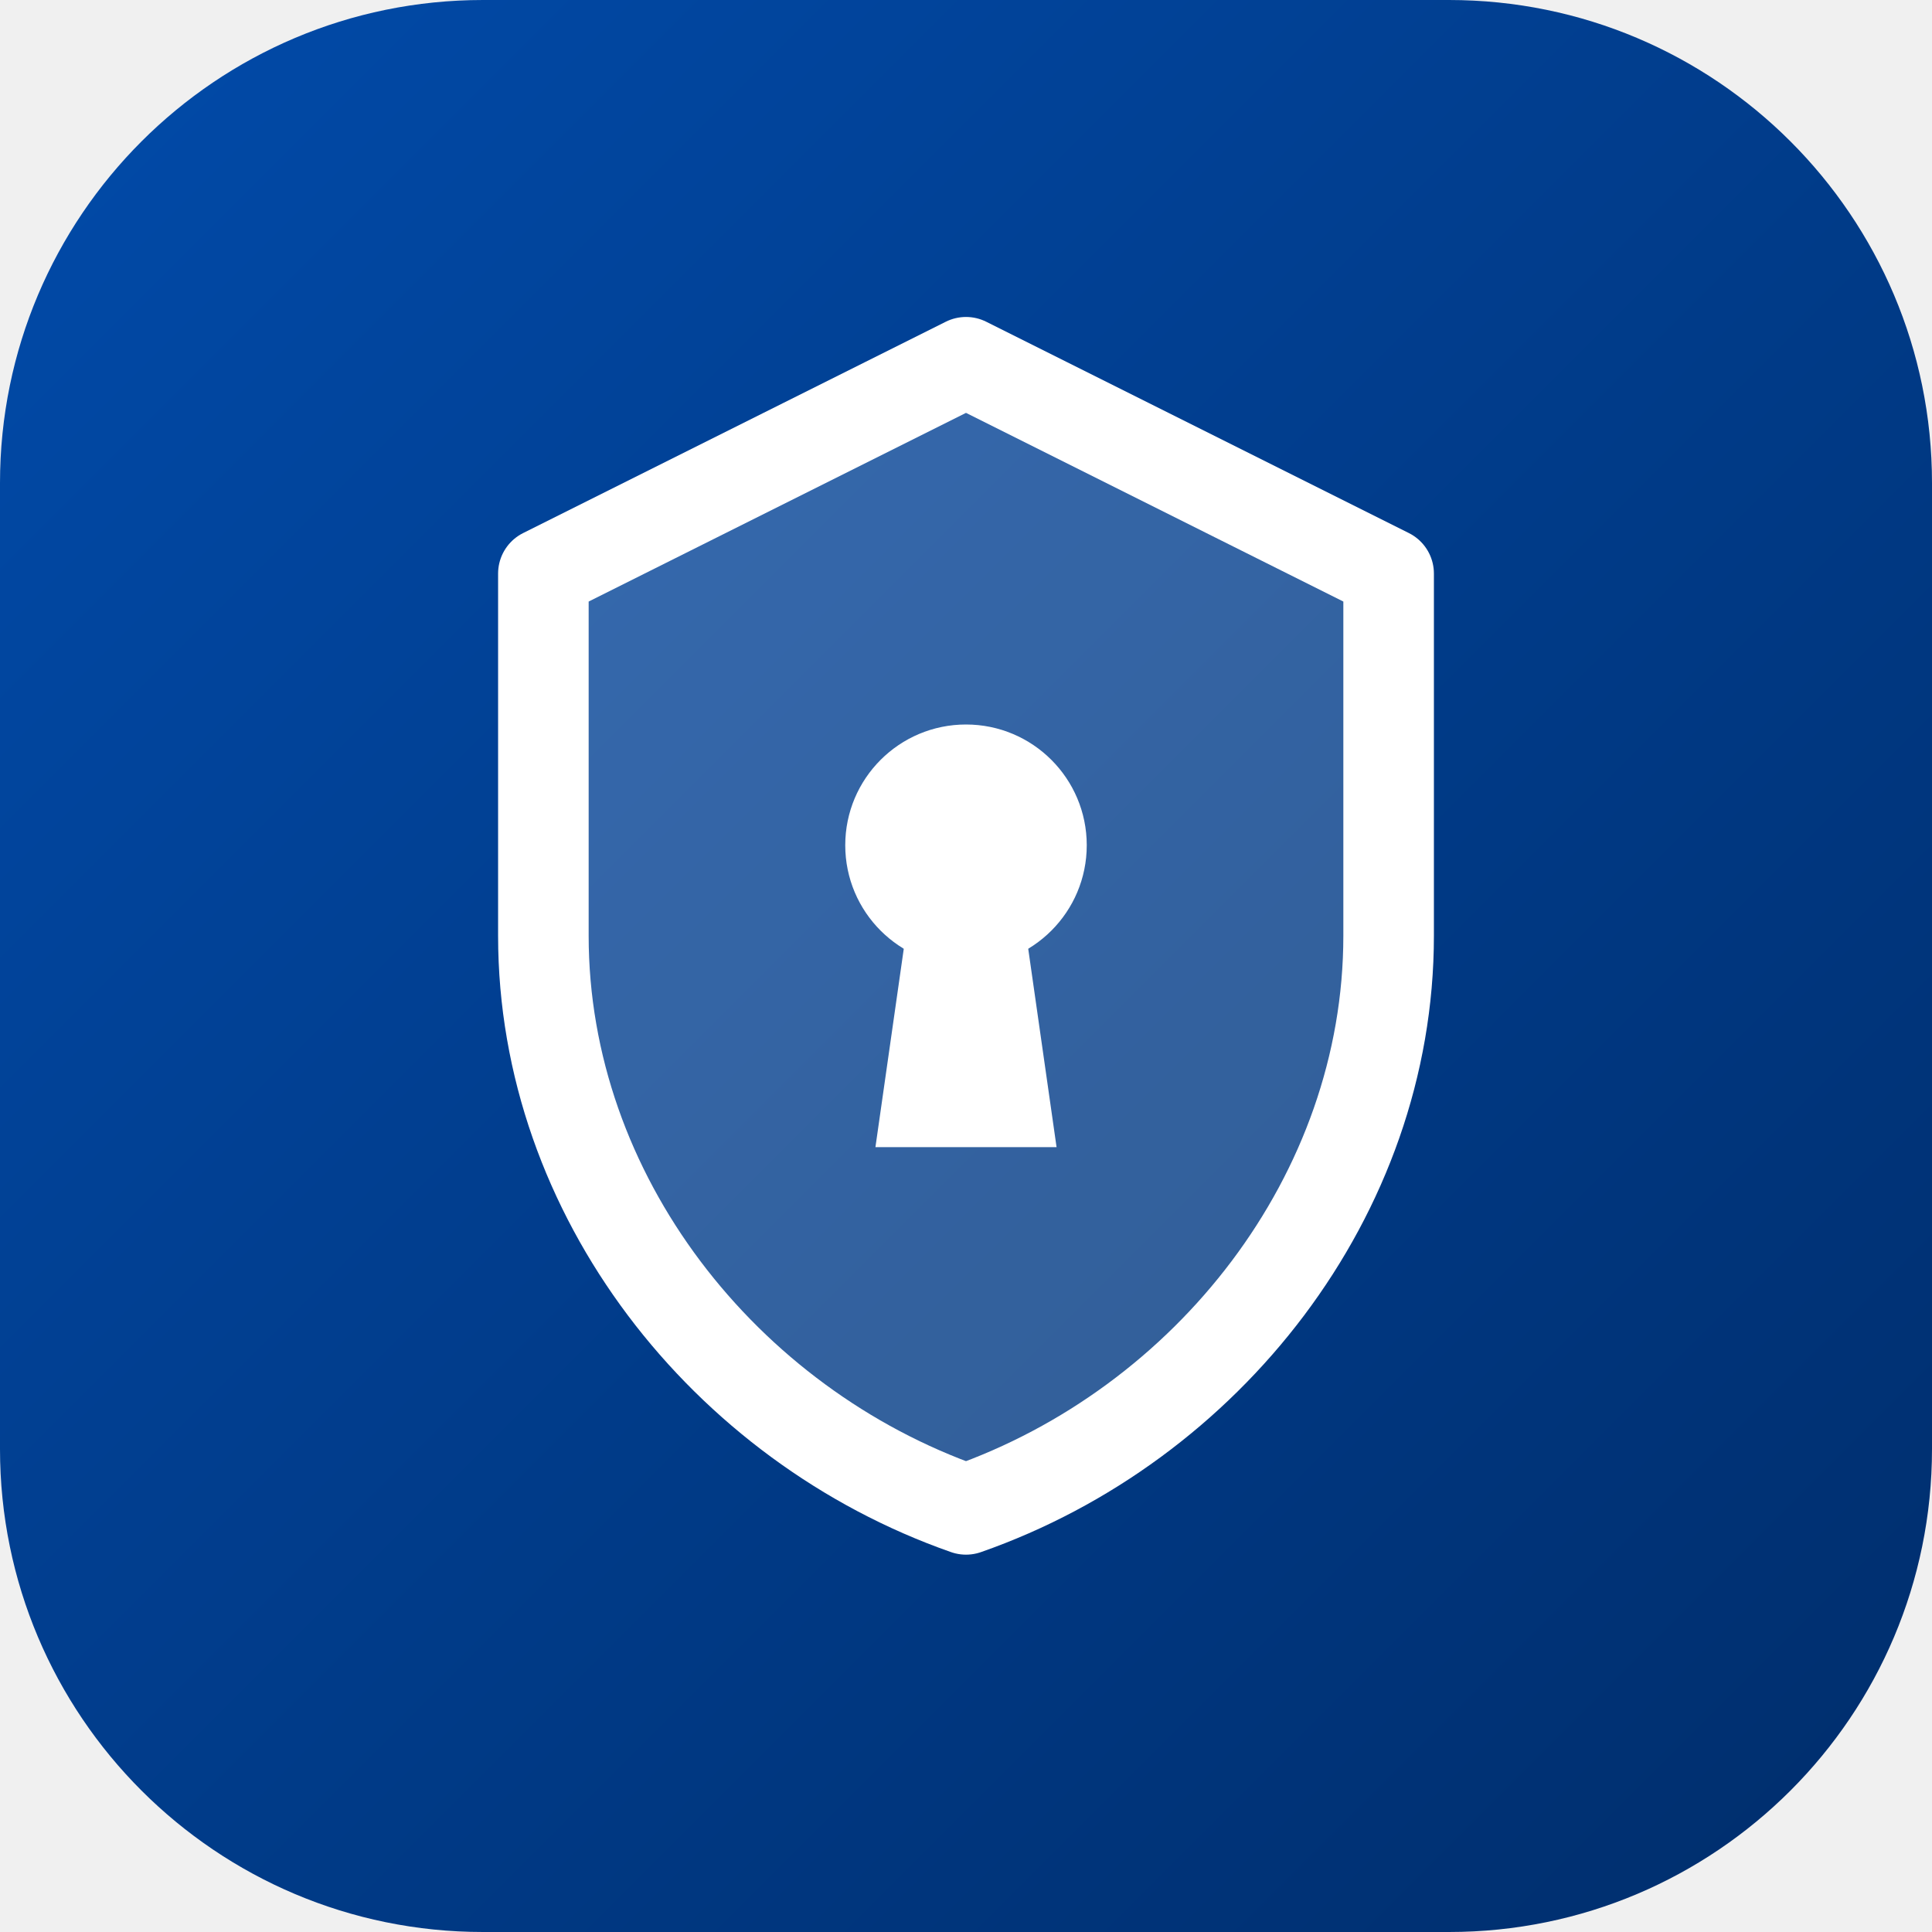
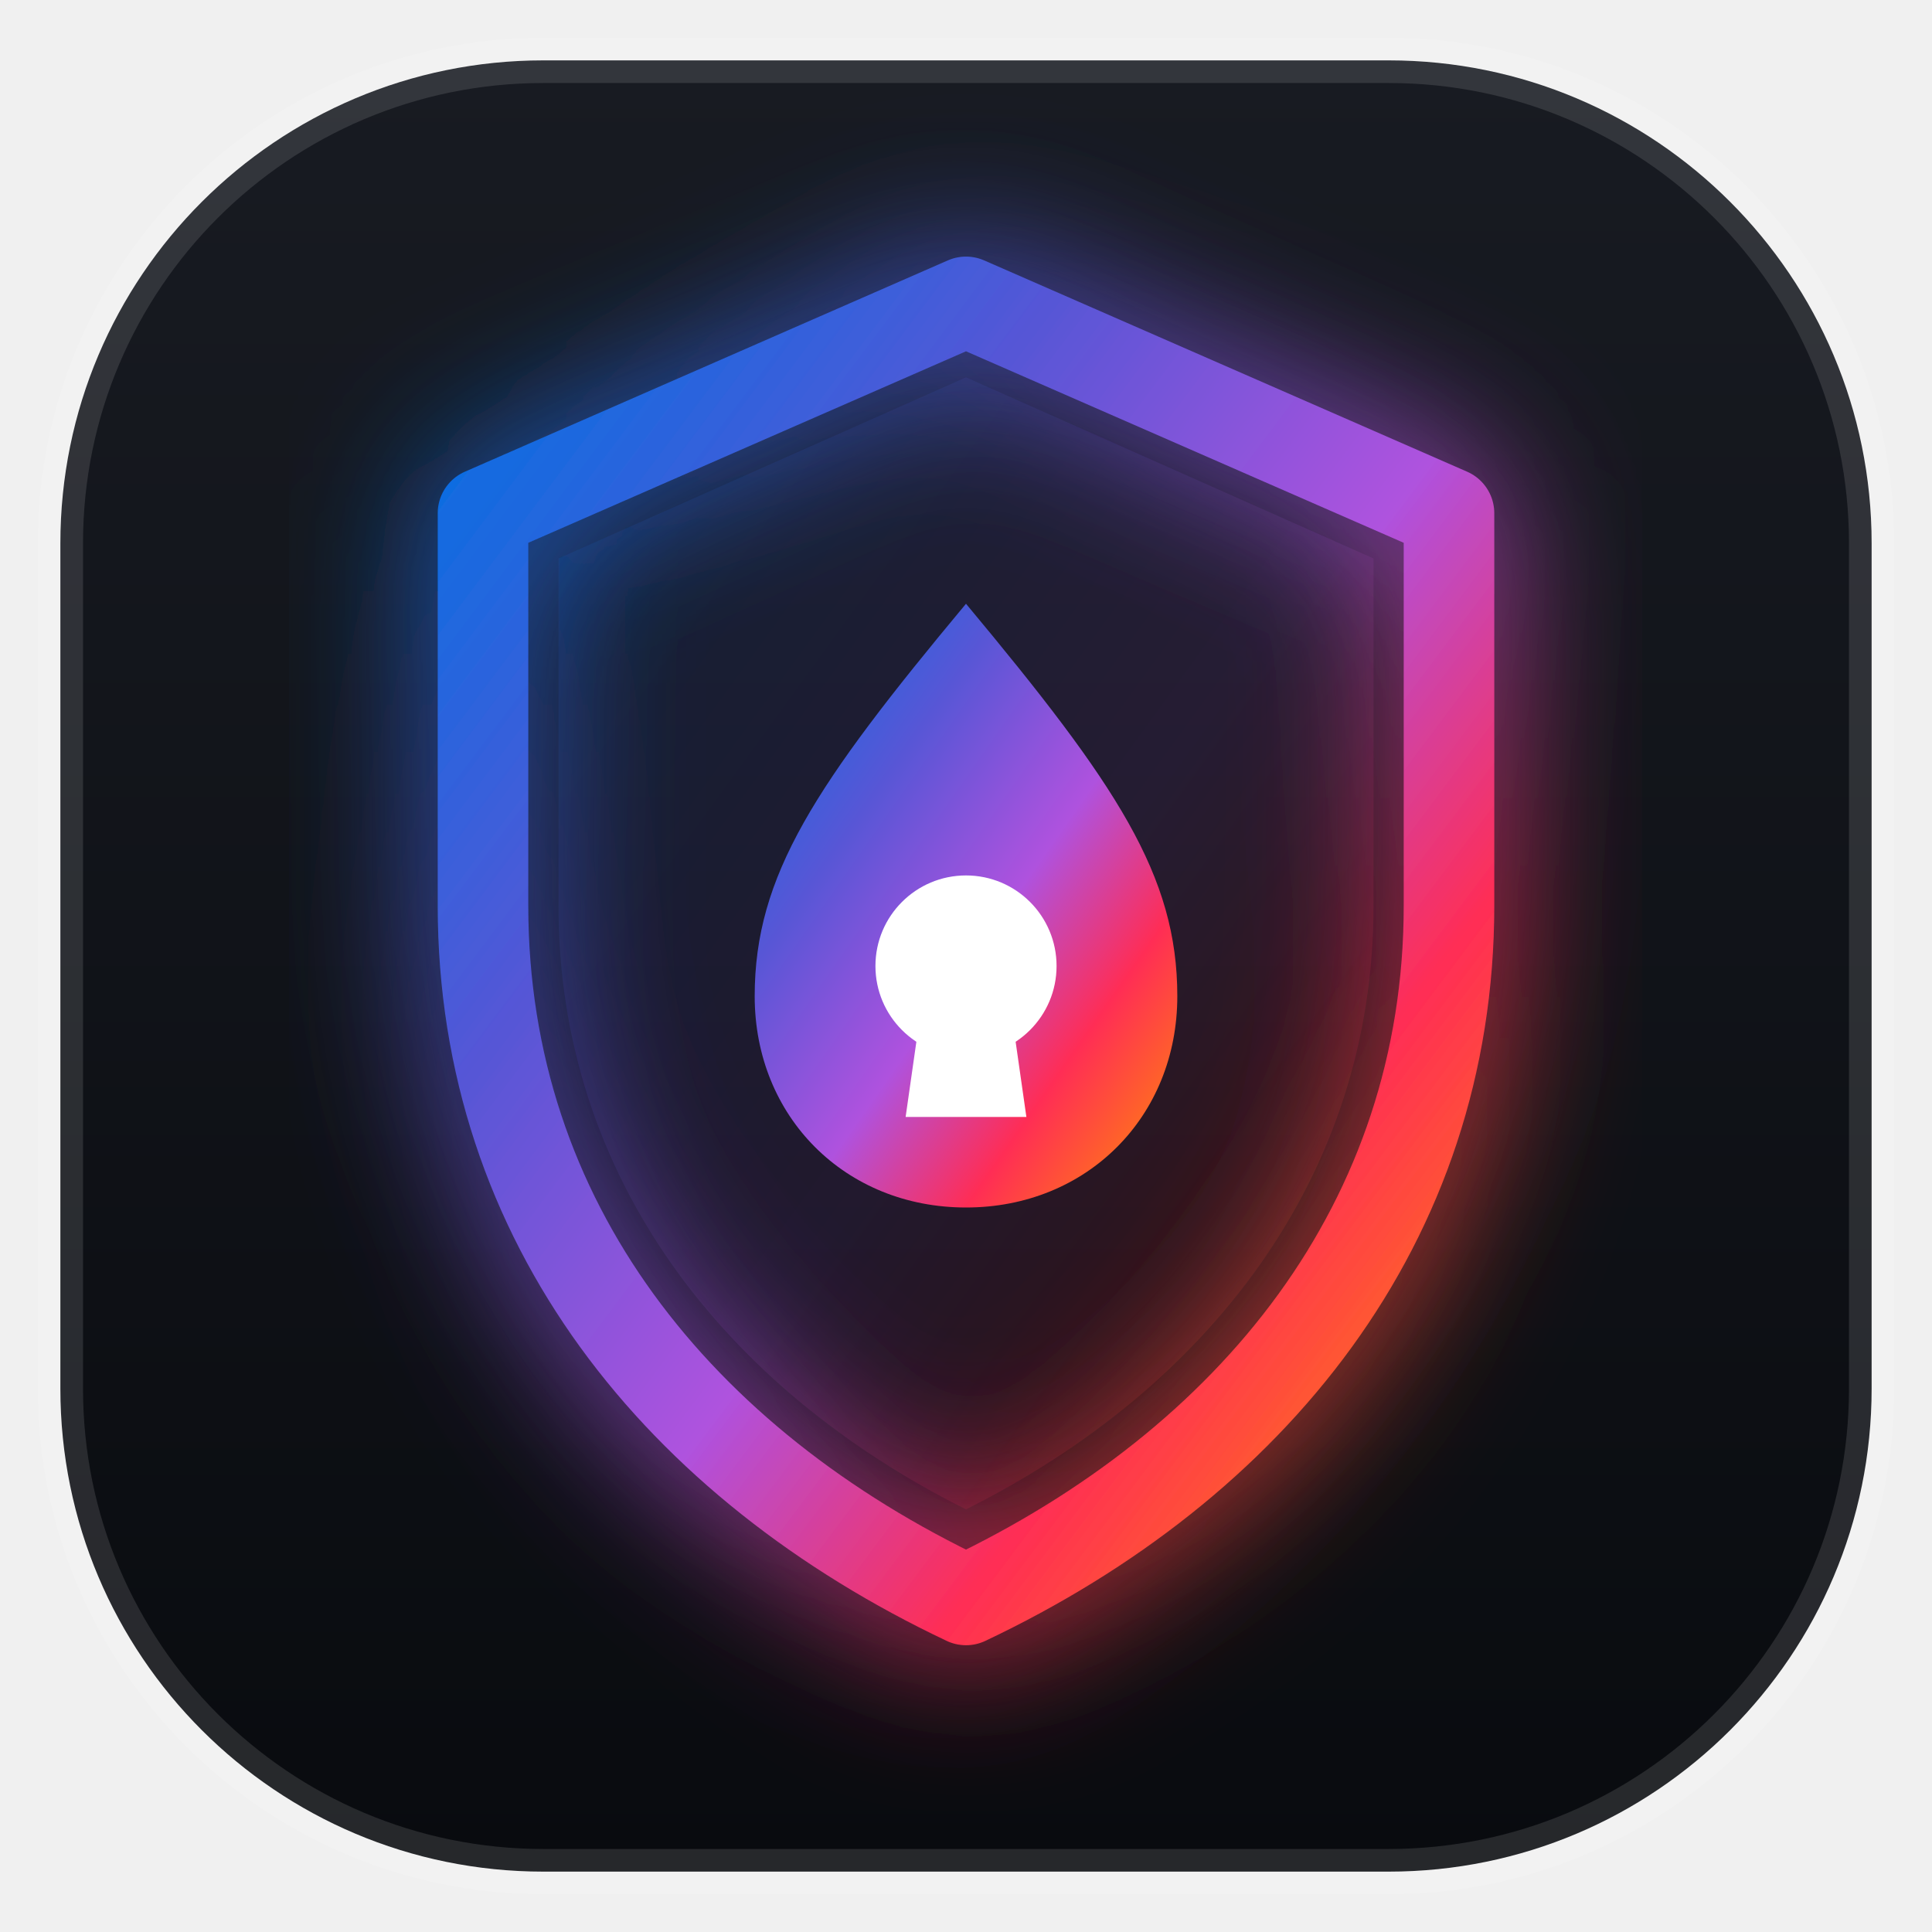
- <svg xmlns="http://www.w3.org/2000/svg" viewBox="0 0 32 32" width="32" height="32">
+ <svg xmlns="http://www.w3.org/2000/svg" viewBox="0 0 64 64" width="64" height="64">
  <defs>
-     <linearGradient id="vaultGrad" x1="0%" y1="0%" x2="100%" y2="100%">
-       <stop offset="0%" stop-color="#014BAA" />
-       <stop offset="100%" stop-color="#002D6B" />
+     <linearGradient id="appleGradient" x1="0%" y1="0%" x2="100%" y2="100%">
+       <stop offset="0%" stop-color="#0071E3" />
+       <stop offset="30%" stop-color="#5856D6" />
+       <stop offset="55%" stop-color="#AF52DE" />
+       <stop offset="75%" stop-color="#FF2D55" />
+       <stop offset="100%" stop-color="#FF9500" />
    </linearGradient>
+     <linearGradient id="glassBase" x1="0%" y1="0%" x2="0%" y2="100%">
+       <stop offset="0%" stop-color="#181B22" />
+       <stop offset="100%" stop-color="#090B0F" />
+     </linearGradient>
+     <filter id="softGlow" x="-20%" y="-20%" width="140%" height="140%">
+       <feGaussianBlur stdDeviation="2.5" result="blur" />
+       <feComposite in="SourceGraphic" in2="blur" operator="over" />
+     </filter>
  </defs>
-   <rect width="32" height="32" rx="8" fill="url(#vaultGrad)" />
-   <path d="M16 6L23 9.5V15.5C23 19.8 20 23.6 16 25C12 23.6 9 19.8 9 15.5V9.5L16 6Z" fill="#FFFFFF" fill-opacity="0.2" stroke="#FFFFFF" stroke-width="1.5" stroke-linejoin="round" />
-   <circle cx="16" cy="14" r="2" fill="#FFFFFF" />
-   <path d="M15 15.5H17L17.5 19H14.5L15 15.5Z" fill="#FFFFFF" />
+   <rect x="2" y="2" width="60" height="60" rx="16" fill="url(#glassBase)" stroke="rgba(255,255,255,0.12)" stroke-width="1.5" />
+   <path d="M32 10 L48 17 V30 C48 40.5 41.5 48.5 32 53 C22.5 48.5 16 40.5 16 30 V17 Z" fill="none" stroke="url(#appleGradient)" stroke-width="3" stroke-linejoin="round" filter="url(#softGlow)" />
+   <path d="M32 12.5 L45.5 18.5 V30 C45.5 39 40 46 32 50 C24 46 18.5 39 18.5 30 V18.5 Z" fill="url(#appleGradient)" fill-opacity="0.12" />
+   <path d="M32 20 C27 26 25 29 25 33 C25 37 28 40 32 40 C36 40 39 37 39 33 C39 29 37 26 32 20 Z" fill="url(#appleGradient)" />
+   <circle cx="32" cy="32" r="3" fill="#FFFFFF" />
+   <path d="M30.5 33.5 H33.5 L34 37 H30 Z" fill="#FFFFFF" />
</svg>
